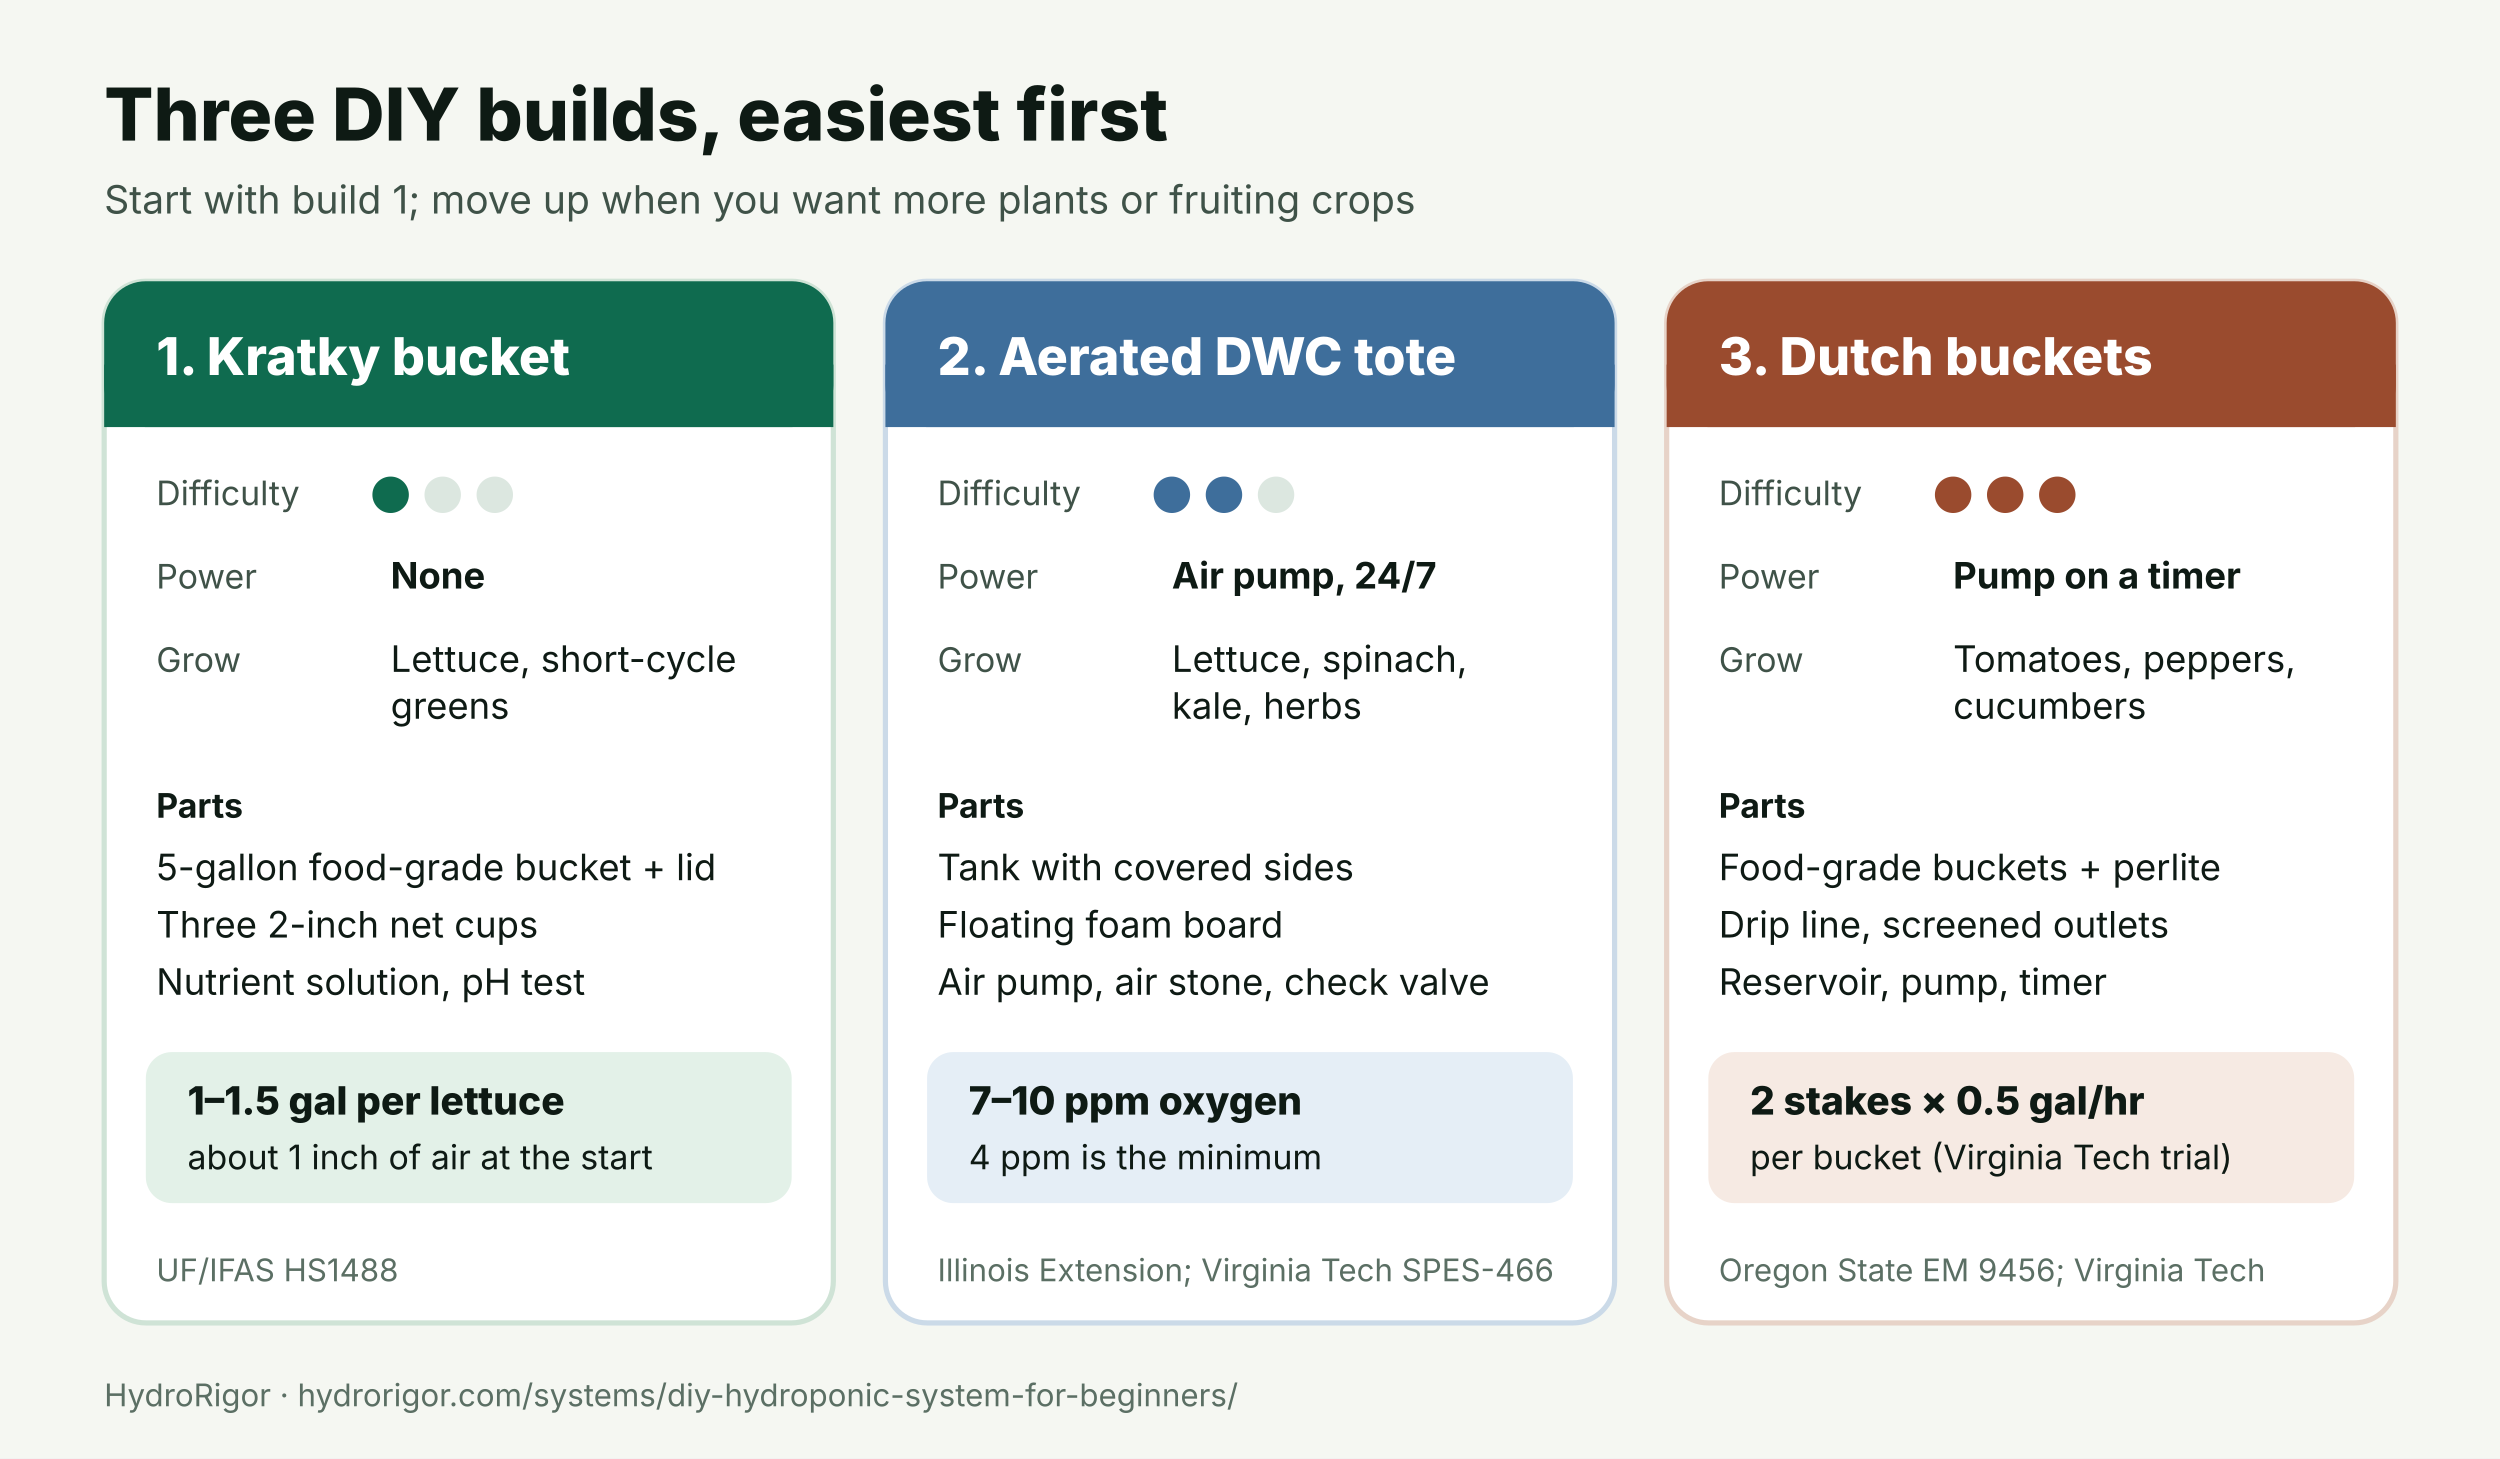
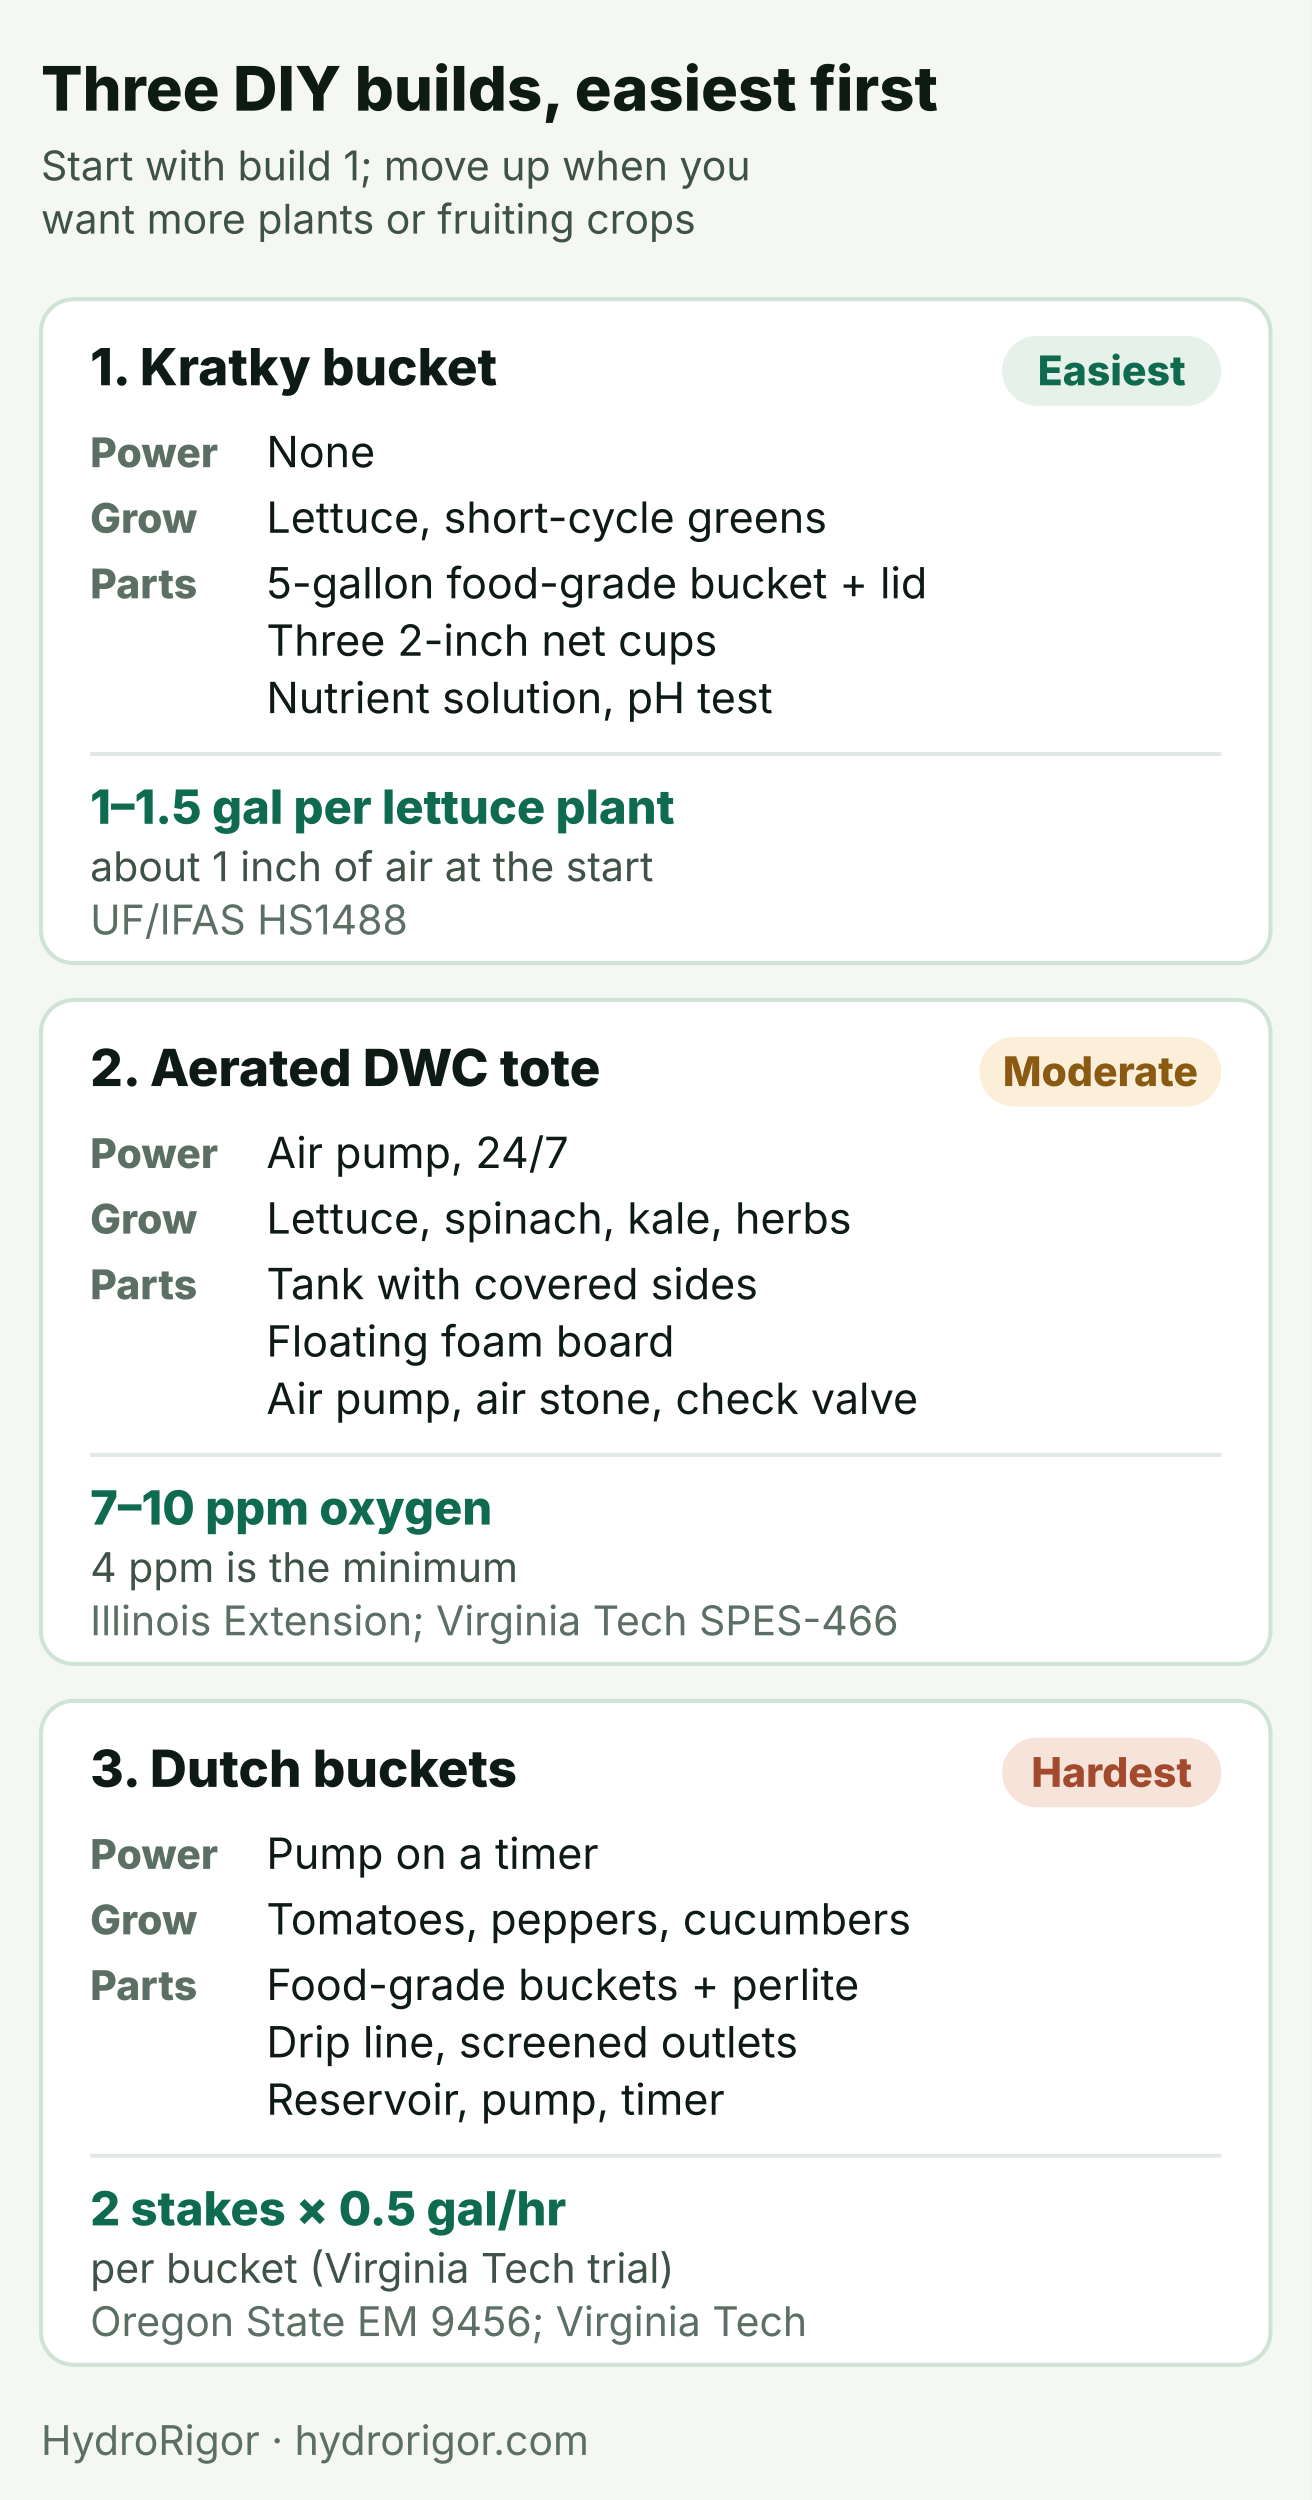
- <svg xmlns="http://www.w3.org/2000/svg" viewBox="0 0 960 560" width="960" height="560" role="img" aria-labelledby="t d">
-   <rect width="960" height="560" fill="#F5F7F2" />
-   <text x="40" y="54" font-family="Plus Jakarta Sans, Inter, Arial, sans-serif" font-size="28" font-weight="800" fill="#0E1A14">Three DIY builds, easiest first</text>
-   <text x="40" y="82" font-family="Inter, Arial, sans-serif" font-size="15" fill="#3F5248">Start with build 1; move up when you want more plants or fruiting crops</text>
+ <svg xmlns="http://www.w3.org/2000/svg" viewBox="0 0 640 1220" width="640" height="1220" role="img" aria-labelledby="t d">
+   <rect width="640" height="1220" fill="#F5F7F2" />
+   <text x="20" y="54" font-family="Plus Jakarta Sans, Inter, Arial, sans-serif" font-size="30" font-weight="800" fill="#0E1A14">Three DIY builds, easiest first</text>
  <g font-family="Inter, Arial, sans-serif">
-     <rect x="40" y="108" width="280" height="400" rx="16" fill="#FFFFFF" stroke="#CFE3D6" stroke-width="2" />
-     <rect x="40" y="108" width="280" height="56" rx="16" fill="#0F6B4F" />
-     <rect x="40" y="140" width="280" height="24" fill="#0F6B4F" />
-     <text x="60" y="144" font-size="20" font-weight="800" fill="#FFFFFF">1. Kratky bucket</text>
-     <text x="60" y="194" font-size="13" fill="#3F5248">Difficulty</text>
-     <circle cx="150" cy="190" r="7" fill="#0F6B4F" />
-     <circle cx="170" cy="190" r="7" fill="#DCE7E0" />
-     <circle cx="190" cy="190" r="7" fill="#DCE7E0" />
-     <text x="60" y="226" font-size="13" fill="#3F5248">Power</text>
-     <text x="150" y="226" font-size="14" font-weight="700" fill="#0E1A14">None</text>
-     <text x="60" y="258" font-size="13" fill="#3F5248">Grow</text>
-     <text x="150" y="258" font-size="14" fill="#0E1A14">Lettuce, short-cycle</text>
-     <text x="150" y="276" font-size="14" fill="#0E1A14">greens</text>
-     <text x="60" y="314" font-size="13" font-weight="700" fill="#0E1A14">Parts</text>
-     <text x="60" y="338" font-size="14" fill="#0E1A14">5-gallon food-grade bucket + lid</text>
-     <text x="60" y="360" font-size="14" fill="#0E1A14">Three 2-inch net cups</text>
-     <text x="60" y="382" font-size="14" fill="#0E1A14">Nutrient solution, pH test</text>
-     <rect x="56" y="404" width="248" height="58" rx="10" fill="#E3F1E8" />
-     <text x="72" y="428" font-size="15" font-weight="800" fill="#0E1A14">1–1.5 gal per lettuce</text>
-     <text x="72" y="449" font-size="13" fill="#0E1A14">about 1 inch of air at the start</text>
-     <text x="60" y="492" font-size="12" fill="#5B6F64">UF/IFAS HS1488</text>
-     <rect x="340" y="108" width="280" height="400" rx="16" fill="#FFFFFF" stroke="#CBDAE8" stroke-width="2" />
-     <rect x="340" y="108" width="280" height="56" rx="16" fill="#3E6E9B" />
-     <rect x="340" y="140" width="280" height="24" fill="#3E6E9B" />
-     <text x="360" y="144" font-size="20" font-weight="800" fill="#FFFFFF">2. Aerated DWC tote</text>
-     <text x="360" y="194" font-size="13" fill="#3F5248">Difficulty</text>
-     <circle cx="450" cy="190" r="7" fill="#3E6E9B" />
-     <circle cx="470" cy="190" r="7" fill="#3E6E9B" />
-     <circle cx="490" cy="190" r="7" fill="#DCE7E0" />
-     <text x="360" y="226" font-size="13" fill="#3F5248">Power</text>
-     <text x="450" y="226" font-size="14" font-weight="700" fill="#0E1A14">Air pump, 24/7</text>
-     <text x="360" y="258" font-size="13" fill="#3F5248">Grow</text>
-     <text x="450" y="258" font-size="14" fill="#0E1A14">Lettuce, spinach,</text>
-     <text x="450" y="276" font-size="14" fill="#0E1A14">kale, herbs</text>
-     <text x="360" y="314" font-size="13" font-weight="700" fill="#0E1A14">Parts</text>
-     <text x="360" y="338" font-size="14" fill="#0E1A14">Tank with covered sides</text>
-     <text x="360" y="360" font-size="14" fill="#0E1A14">Floating foam board</text>
-     <text x="360" y="382" font-size="14" fill="#0E1A14">Air pump, air stone, check valve</text>
-     <rect x="356" y="404" width="248" height="58" rx="10" fill="#E5EEF6" />
-     <text x="372" y="428" font-size="15" font-weight="800" fill="#0E1A14">7–10 ppm oxygen</text>
-     <text x="372" y="449" font-size="13" fill="#0E1A14">4 ppm is the minimum</text>
-     <text x="360" y="492" font-size="12" fill="#5B6F64">Illinois Extension; Virginia Tech SPES-466</text>
-     <rect x="640" y="108" width="280" height="400" rx="16" fill="#FFFFFF" stroke="#E7D3C8" stroke-width="2" />
-     <rect x="640" y="108" width="280" height="56" rx="16" fill="#9A4B2E" />
-     <rect x="640" y="140" width="280" height="24" fill="#9A4B2E" />
-     <text x="660" y="144" font-size="20" font-weight="800" fill="#FFFFFF">3. Dutch buckets</text>
-     <text x="660" y="194" font-size="13" fill="#3F5248">Difficulty</text>
-     <circle cx="750" cy="190" r="7" fill="#9A4B2E" />
-     <circle cx="770" cy="190" r="7" fill="#9A4B2E" />
-     <circle cx="790" cy="190" r="7" fill="#9A4B2E" />
-     <text x="660" y="226" font-size="13" fill="#3F5248">Power</text>
-     <text x="750" y="226" font-size="14" font-weight="700" fill="#0E1A14">Pump on a timer</text>
-     <text x="660" y="258" font-size="13" fill="#3F5248">Grow</text>
-     <text x="750" y="258" font-size="14" fill="#0E1A14">Tomatoes, peppers,</text>
-     <text x="750" y="276" font-size="14" fill="#0E1A14">cucumbers</text>
-     <text x="660" y="314" font-size="13" font-weight="700" fill="#0E1A14">Parts</text>
-     <text x="660" y="338" font-size="14" fill="#0E1A14">Food-grade buckets + perlite</text>
-     <text x="660" y="360" font-size="14" fill="#0E1A14">Drip line, screened outlets</text>
-     <text x="660" y="382" font-size="14" fill="#0E1A14">Reservoir, pump, timer</text>
-     <rect x="656" y="404" width="248" height="58" rx="10" fill="#F6EAE3" />
-     <text x="672" y="428" font-size="15" font-weight="800" fill="#0E1A14">2 stakes × 0.5 gal/hr</text>
-     <text x="672" y="449" font-size="13" fill="#0E1A14">per bucket (Virginia Tech trial)</text>
-     <text x="660" y="492" font-size="12" fill="#5B6F64">Oregon State EM 9456; Virginia Tech</text>
+     <text x="20" y="88" font-size="20" fill="#3F5248">Start with build 1; move up when you</text>
+     <text x="20" y="114" font-size="20" fill="#3F5248">want more plants or fruiting crops</text>
+     <rect x="20" y="146" width="600" height="324" rx="16" fill="#FFFFFF" stroke="#CFE3D6" stroke-width="2" />
+     <text x="44" y="188" font-size="25" font-weight="800" fill="#0E1A14">1. Kratky bucket</text>
+     <rect x="489" y="164" width="107" height="34" rx="17" fill="#E6F1EA" />
+     <text x="542.5" y="188" font-size="20" font-weight="800" fill="#0F6B4F" text-anchor="middle">Easiest</text>
+     <text x="44" y="228" font-size="20" font-weight="800" fill="#5B6F64">Power</text>
+     <text x="130" y="228" font-size="21" fill="#0E1A14">None</text>
+     <text x="44" y="260" font-size="20" font-weight="800" fill="#5B6F64">Grow</text>
+     <text x="130" y="260" font-size="21" fill="#0E1A14">Lettuce, short-cycle greens</text>
+     <text x="44" y="292" font-size="20" font-weight="800" fill="#5B6F64">Parts</text>
+     <text x="130" y="292" font-size="21" fill="#0E1A14">5-gallon food-grade bucket + lid</text>
+     <text x="130" y="320" font-size="21" fill="#0E1A14">Three 2-inch net cups</text>
+     <text x="130" y="348" font-size="21" fill="#0E1A14">Nutrient solution, pH test</text>
+     <path d="M44 368 L596 368" stroke="#E2E8E4" stroke-width="2" />
+     <text x="44" y="402" font-size="23" font-weight="800" fill="#0F6B4F">1–1.5 gal per lettuce plant</text>
+     <text x="44" y="430" font-size="20" fill="#3F5248">about 1 inch of air at the start</text>
+     <text x="44" y="456" font-size="20" fill="#5B6F64">UF/IFAS HS1488</text>
+     <rect x="20" y="488" width="600" height="324" rx="16" fill="#FFFFFF" stroke="#CFE3D6" stroke-width="2" />
+     <text x="44" y="530" font-size="25" font-weight="800" fill="#0E1A14">2. Aerated DWC tote</text>
+     <rect x="478" y="506" width="118" height="34" rx="17" fill="#FBEFD9" />
+     <text x="537.0" y="530" font-size="20" font-weight="800" fill="#8A5A12" text-anchor="middle">Moderate</text>
+     <text x="44" y="570" font-size="20" font-weight="800" fill="#5B6F64">Power</text>
+     <text x="130" y="570" font-size="21" fill="#0E1A14">Air pump, 24/7</text>
+     <text x="44" y="602" font-size="20" font-weight="800" fill="#5B6F64">Grow</text>
+     <text x="130" y="602" font-size="21" fill="#0E1A14">Lettuce, spinach, kale, herbs</text>
+     <text x="44" y="634" font-size="20" font-weight="800" fill="#5B6F64">Parts</text>
+     <text x="130" y="634" font-size="21" fill="#0E1A14">Tank with covered sides</text>
+     <text x="130" y="662" font-size="21" fill="#0E1A14">Floating foam board</text>
+     <text x="130" y="690" font-size="21" fill="#0E1A14">Air pump, air stone, check valve</text>
+     <path d="M44 710 L596 710" stroke="#E2E8E4" stroke-width="2" />
+     <text x="44" y="744" font-size="23" font-weight="800" fill="#0F6B4F">7–10 ppm oxygen</text>
+     <text x="44" y="772" font-size="20" fill="#3F5248">4 ppm is the minimum</text>
+     <text x="44" y="798" font-size="20" fill="#5B6F64">Illinois Extension; Virginia Tech SPES-466</text>
+     <rect x="20" y="830" width="600" height="324" rx="16" fill="#FFFFFF" stroke="#CFE3D6" stroke-width="2" />
+     <text x="44" y="872" font-size="25" font-weight="800" fill="#0E1A14">3. Dutch buckets</text>
+     <rect x="489" y="848" width="107" height="34" rx="17" fill="#F6E3DA" />
+     <text x="542.5" y="872" font-size="20" font-weight="800" fill="#A34A2E" text-anchor="middle">Hardest</text>
+     <text x="44" y="912" font-size="20" font-weight="800" fill="#5B6F64">Power</text>
+     <text x="130" y="912" font-size="21" fill="#0E1A14">Pump on a timer</text>
+     <text x="44" y="944" font-size="20" font-weight="800" fill="#5B6F64">Grow</text>
+     <text x="130" y="944" font-size="21" fill="#0E1A14">Tomatoes, peppers, cucumbers</text>
+     <text x="44" y="976" font-size="20" font-weight="800" fill="#5B6F64">Parts</text>
+     <text x="130" y="976" font-size="21" fill="#0E1A14">Food-grade buckets + perlite</text>
+     <text x="130" y="1004" font-size="21" fill="#0E1A14">Drip line, screened outlets</text>
+     <text x="130" y="1032" font-size="21" fill="#0E1A14">Reservoir, pump, timer</text>
+     <path d="M44 1052 L596 1052" stroke="#E2E8E4" stroke-width="2" />
+     <text x="44" y="1086" font-size="23" font-weight="800" fill="#0F6B4F">2 stakes × 0.5 gal/hr</text>
+     <text x="44" y="1114" font-size="20" fill="#3F5248">per bucket (Virginia Tech trial)</text>
+     <text x="44" y="1140" font-size="20" fill="#5B6F64">Oregon State EM 9456; Virginia Tech</text>
+     <text x="20" y="1198" font-size="20" fill="#5B6F64">HydroRigor · hydrorigor.com</text>
  </g>
-   <text x="40" y="540" font-family="Inter, Arial, sans-serif" font-size="12" fill="#5B6F64">HydroRigor · hydrorigor.com/systems/diy-hydroponic-system-for-beginners/</text>
</svg>
